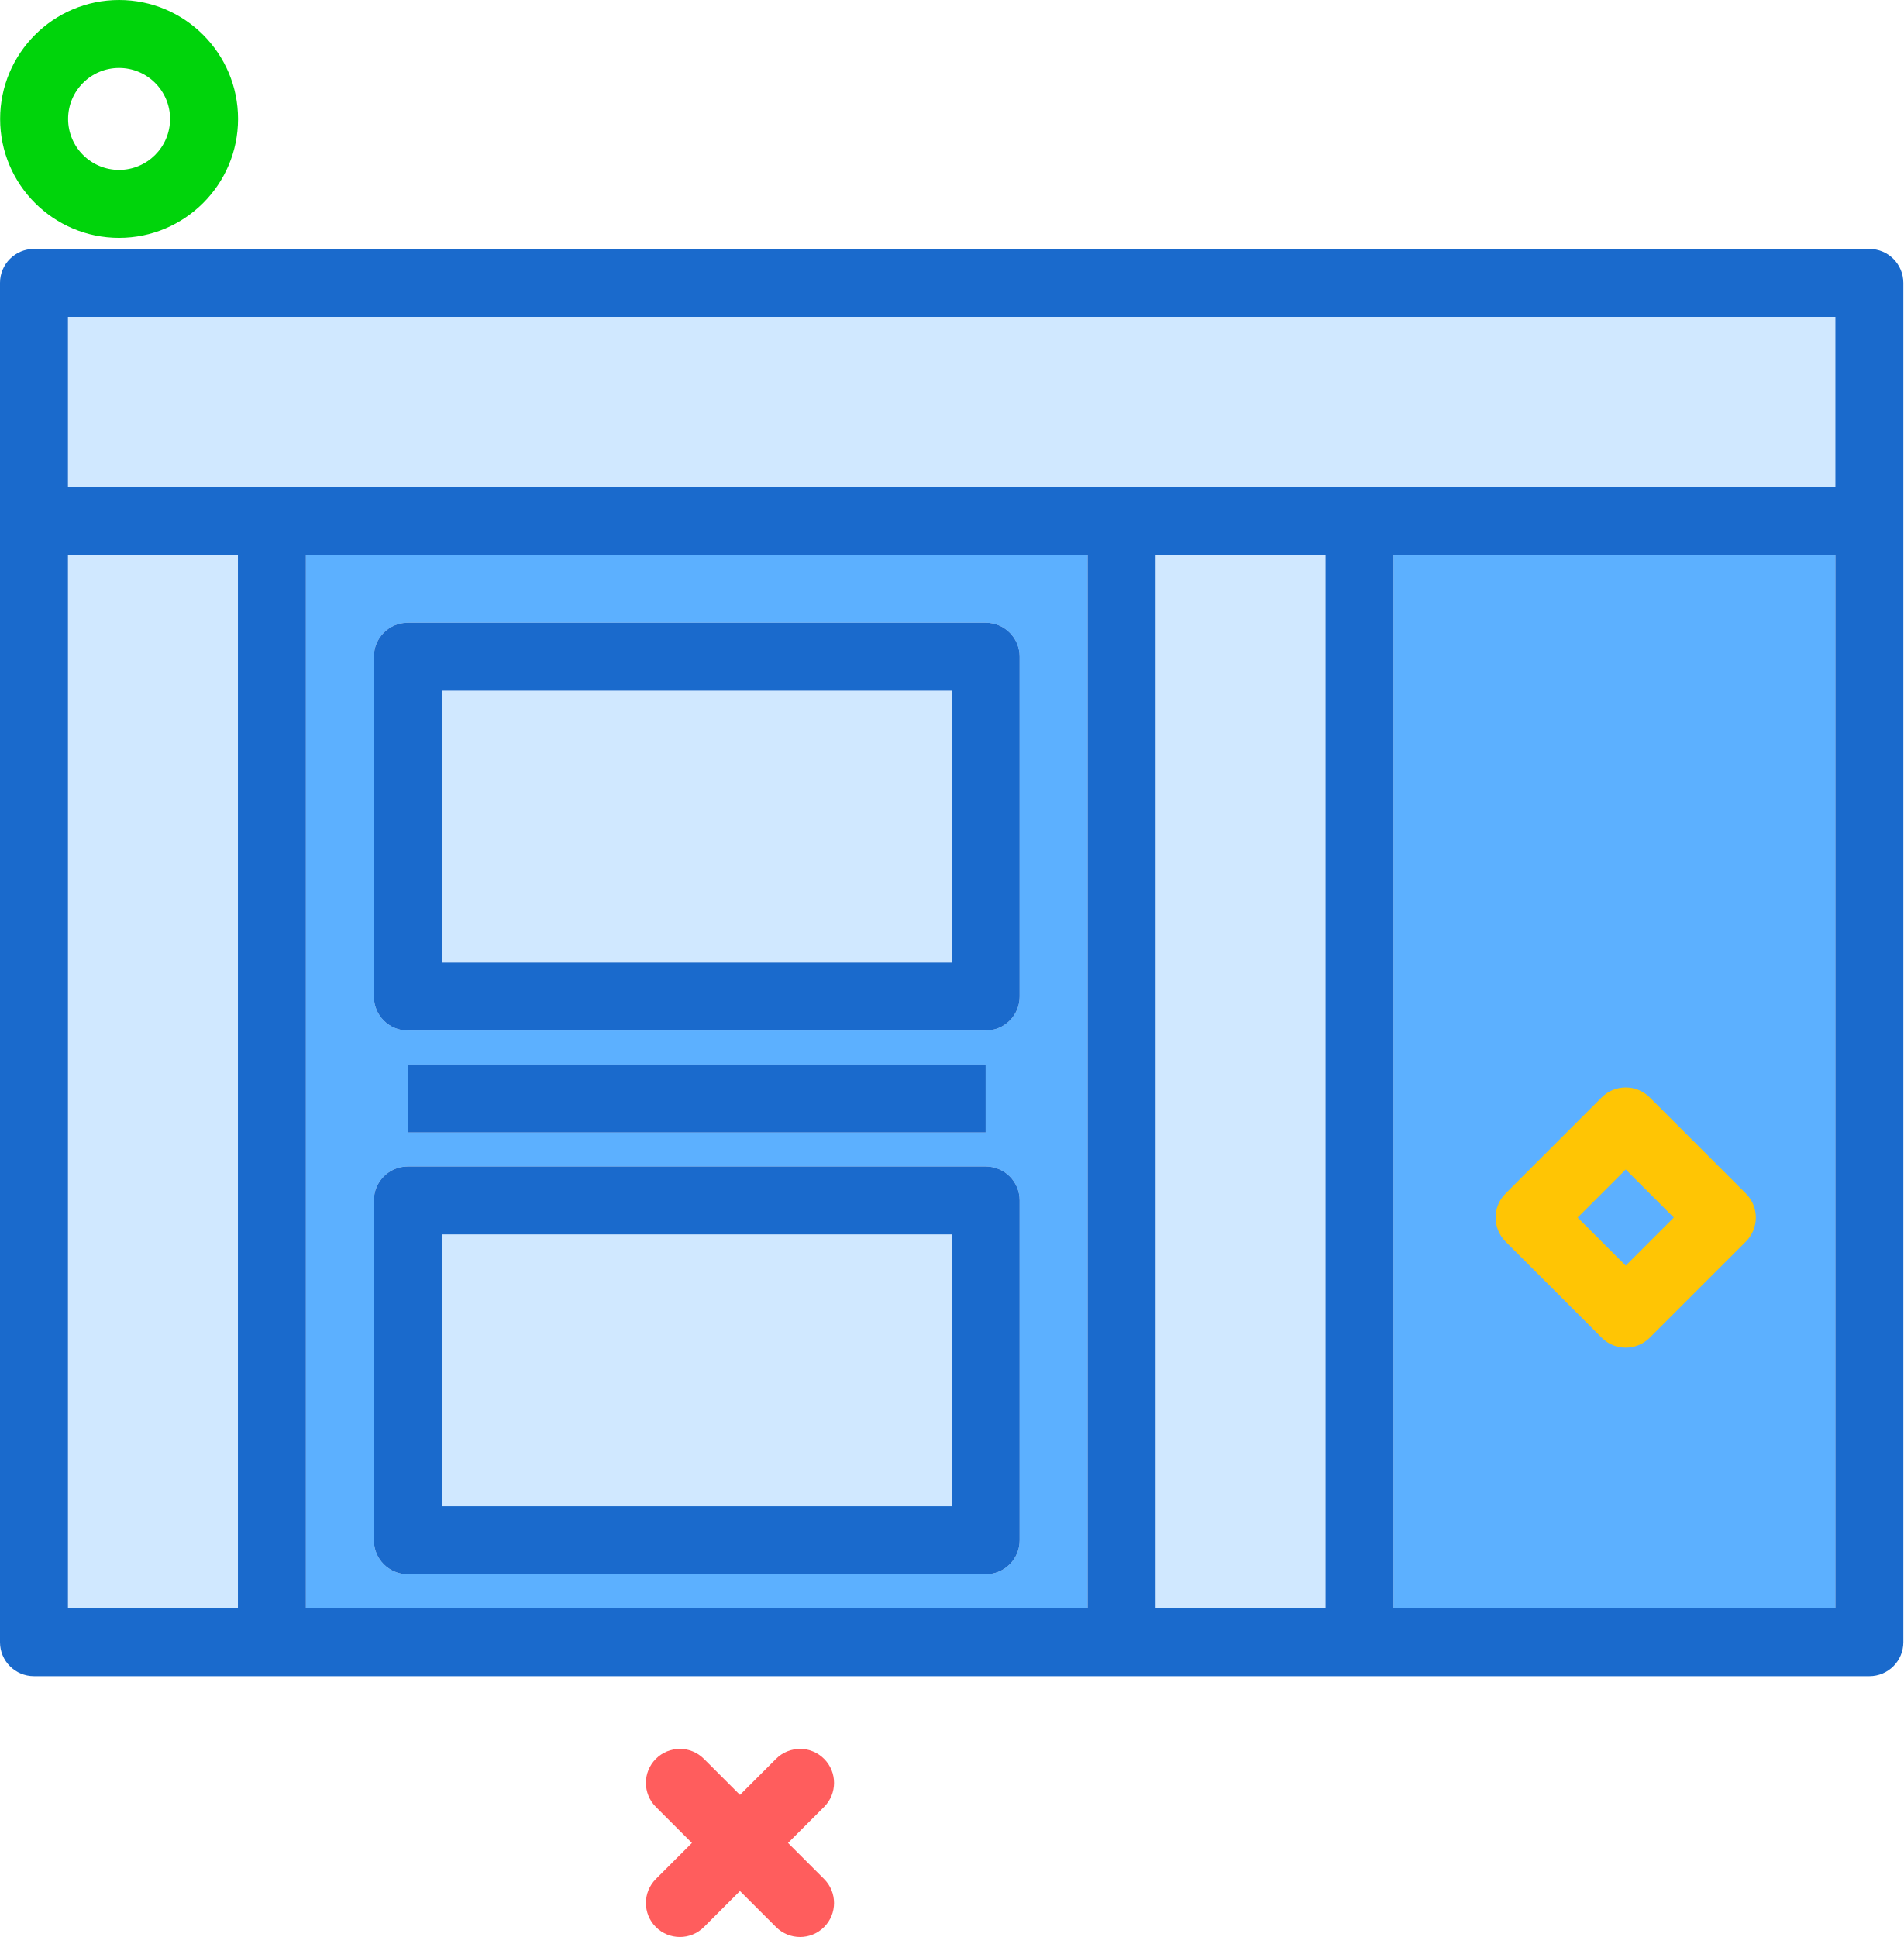
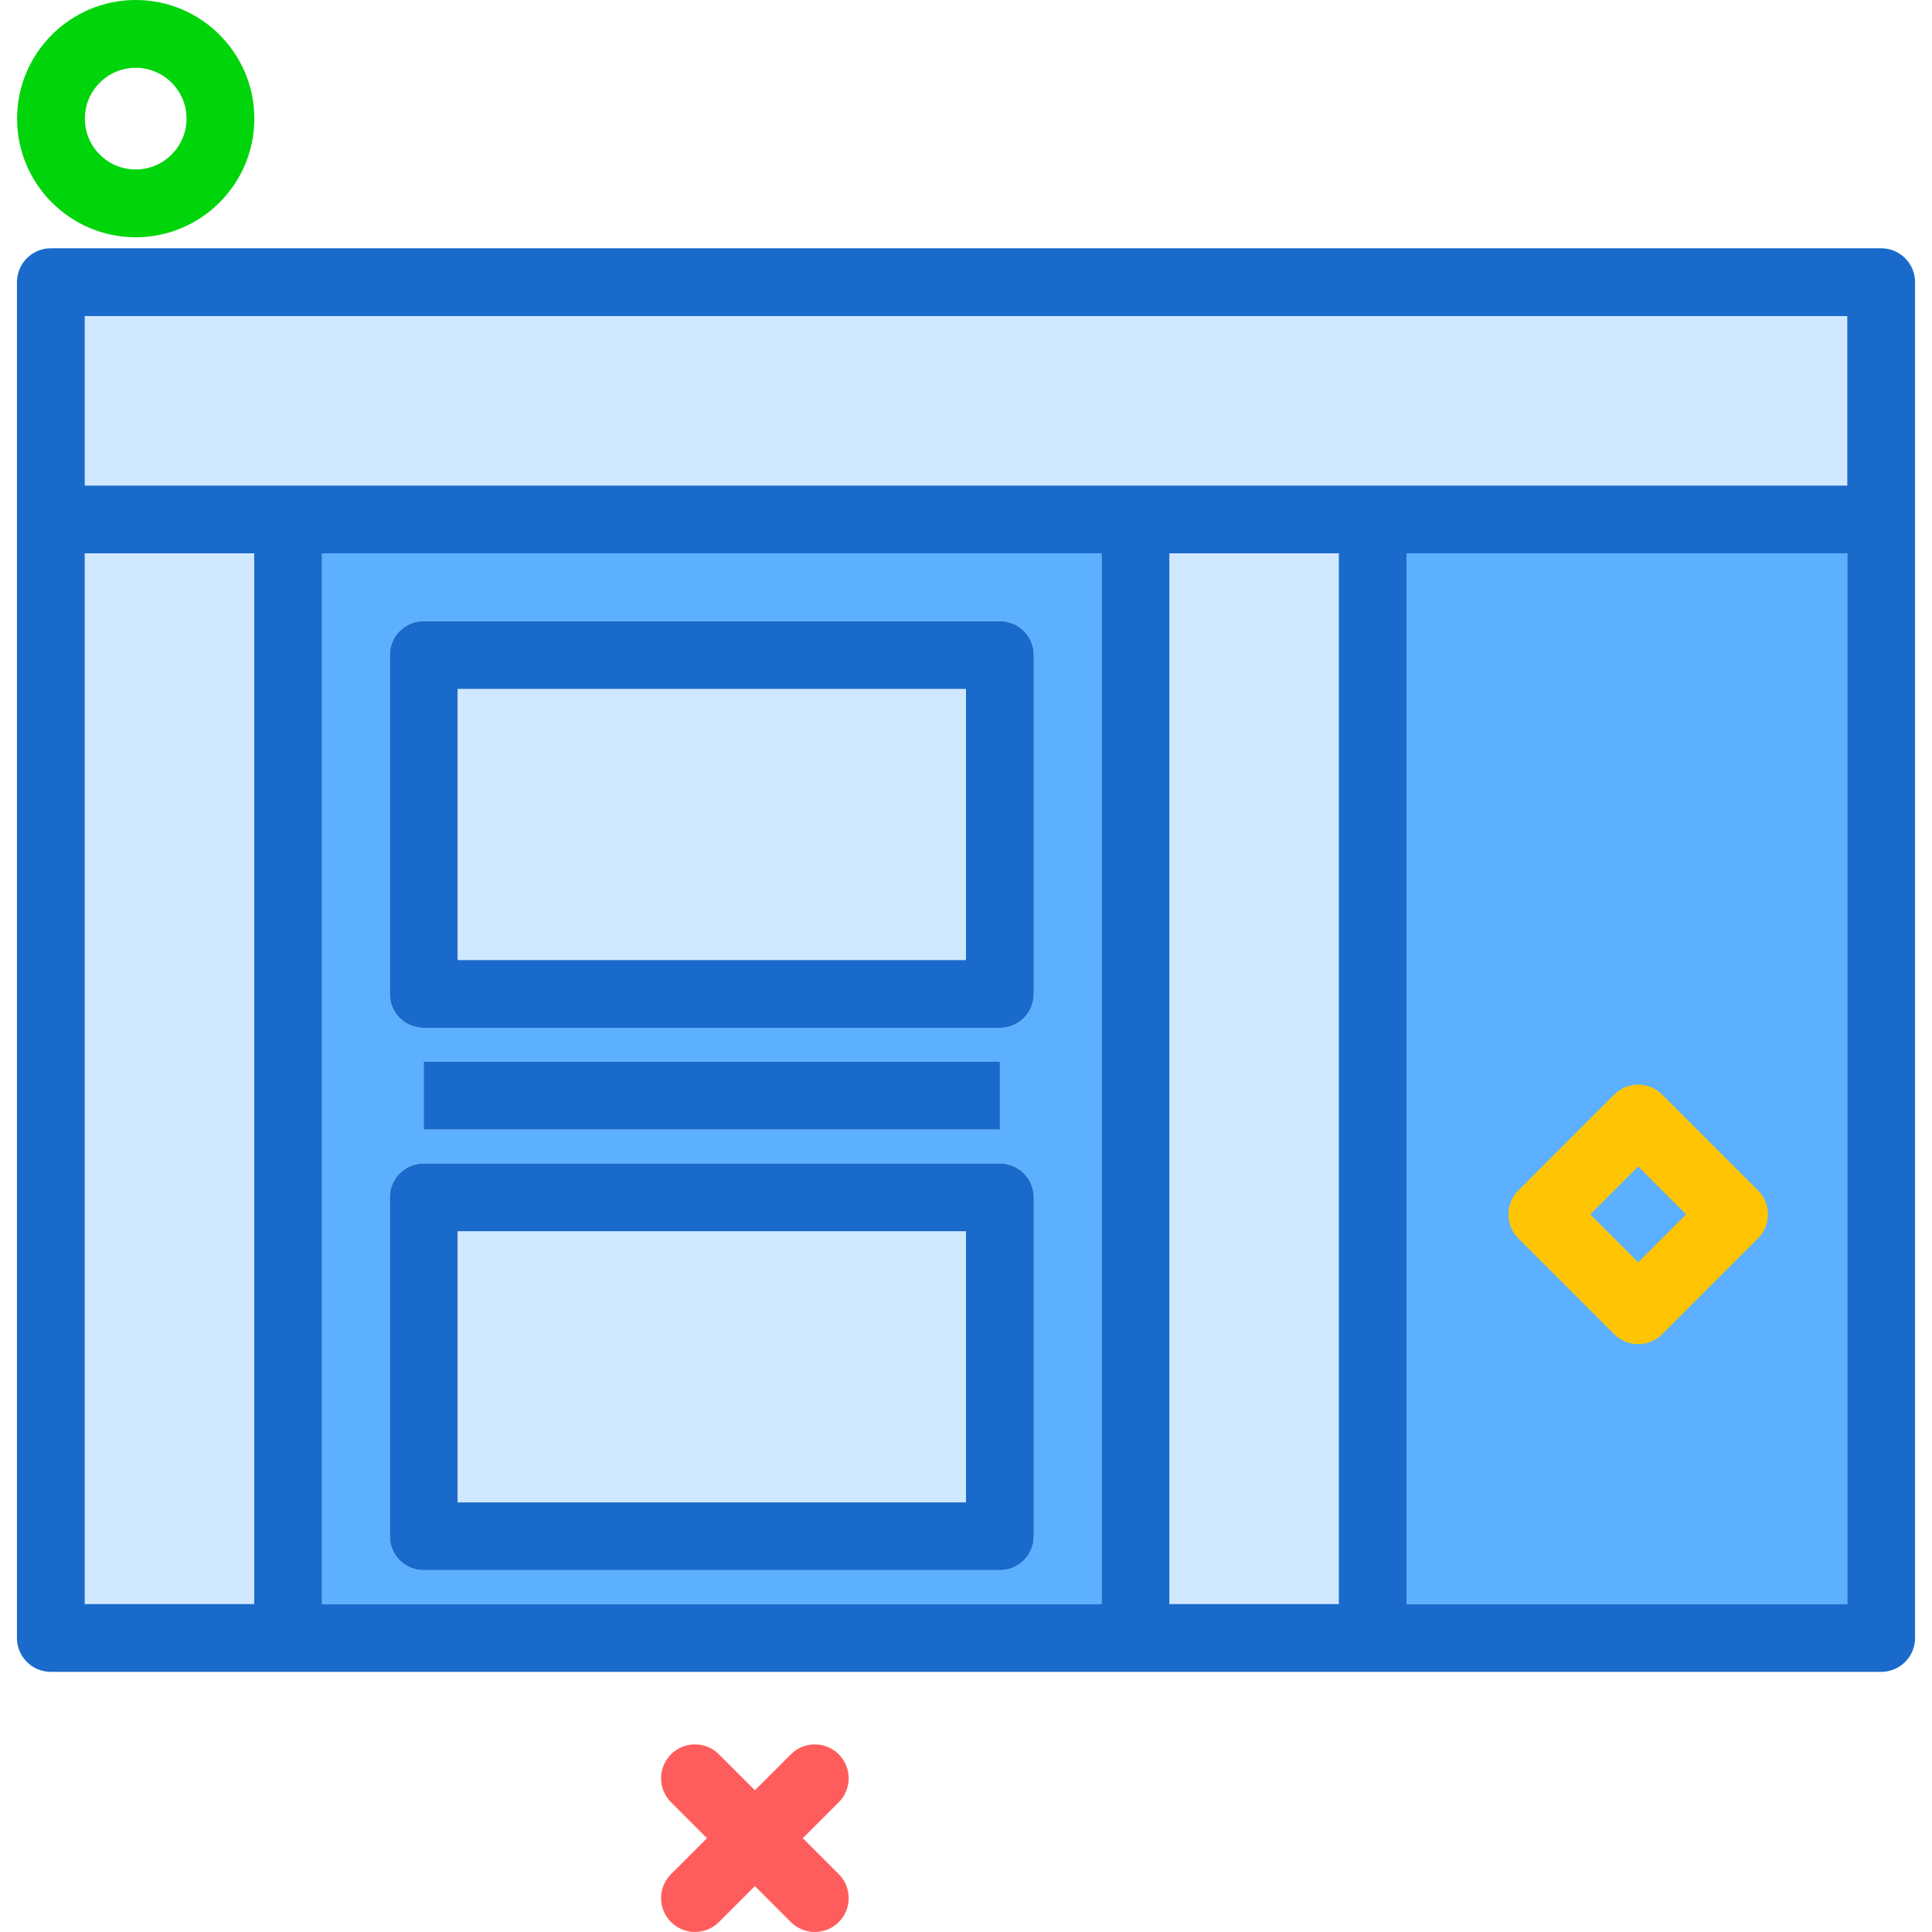
- <svg xmlns="http://www.w3.org/2000/svg" version="1.1" id="onepagelayout" x="0px" y="0px" viewBox="0 0 224 228" enable-background="new 0 0 224 228" xml:space="preserve">
+ <svg xmlns="http://www.w3.org/2000/svg" version="1.1" id="onepagelayout" x="0px" y="0px" viewBox="0 0 224 228" width="100px" height="100px" enable-background="new 0 0 224 228" xml:space="preserve">
  <g>
    <rect x="136" y="65.301" fill="#D0E8FF" width="20" height="124" />
    <rect x="52" y="145.301" fill="#D0E8FF" width="60" height="32" />
    <rect x="8" y="65.301" fill="#D0E8FF" width="20" height="124" />
    <polygon fill="#D0E8FF" points="132,57.301 160,57.301 216,57.301 216,37.301 8,37.301 8,57.301 32,57.301  " />
    <rect x="164" y="65.301" fill="#5CB0FF" width="52" height="124" />
    <rect x="52" y="81.301" fill="#D0E8FF" width="60" height="32" />
    <path fill="#5CB0FF" d="M36,65.301v124h92v-124H36z M120,181.301c0,2.211-1.789,4-4,4H48c-2.211,0-4-1.789-4-4v-40   c0-2.211,1.789-4,4-4h68c2.211,0,4,1.789,4,4V181.301z M48,133.301v-8h68v8H48z M120,117.301c0,2.211-1.789,4-4,4H48   c-2.211,0-4-1.789-4-4v-40c0-2.211,1.789-4,4-4h68c2.211,0,4,1.789,4,4V117.301z" />
    <path fill="#1A6ACC" d="M220,29.301H4c-2.211,0-4,1.789-4,4v28v132c0,2.211,1.789,4,4,4h28h100h28h60c2.211,0,4-1.789,4-4   v-132v-28C224,31.09,222.211,29.301,220,29.301z M8,37.301h208v20h-56h-28H32H8V37.301z M156,65.301v124h-20v-124H156z    M8,65.301h20v124H8V65.301z M36,189.301v-124h92v124H36z M216,189.301h-52v-124h52V189.301z" />
    <path fill="#1A6ACC" d="M116,73.301H48c-2.211,0-4,1.789-4,4v40c0,2.211,1.789,4,4,4h68c2.211,0,4-1.789,4-4v-40   C120,75.09,118.211,73.301,116,73.301z M112,113.301H52v-32h60V113.301z" />
    <path fill="#1A6ACC" d="M116,137.301H48c-2.211,0-4,1.789-4,4v40c0,2.211,1.789,4,4,4h68c2.211,0,4-1.789,4-4v-40   C120,139.09,118.211,137.301,116,137.301z M112,177.301H52v-32h60V177.301z" />
    <rect x="48" y="125.301" fill="#1A6ACC" width="68" height="8" />
  </g>
  <path fill="#FF5D5D" d="M80.015,228c-1.023,0-2.048-0.391-2.828-1.172c-1.562-1.562-1.562-4.095,0-5.656l14.143-14.142  c1.562-1.562,4.096-1.562,5.656,0c1.562,1.562,1.562,4.095,0,5.656l-14.143,14.142  C82.061,227.609,81.038,228,80.015,228z" />
  <path fill="#FF5D5D" d="M94.157,228c-1.023,0-2.047-0.391-2.828-1.172l-14.143-14.142  c-1.562-1.562-1.562-4.095,0-5.656c1.56-1.562,4.094-1.562,5.656,0l14.143,14.142  c1.562,1.562,1.562,4.095,0,5.656C96.205,227.609,95.181,228,94.157,228z" />
  <path fill="#00D40B" d="M14.015,28c-7.72,0-14-6.28-14-14s6.28-14,14-14s14,6.28,14,14S21.734,28,14.015,28z M14.015,8  c-3.309,0-6,2.691-6,6s2.691,6,6,6s6-2.691,6-6S17.323,8,14.015,8z" />
  <path fill="#FFC504" d="M191.328,158.627c-1.023,0-2.047-0.391-2.828-1.172l-11.313-11.313  c-1.562-1.562-1.562-4.095,0-5.656L188.5,129.172c1.56-1.562,4.094-1.562,5.656,0l11.315,11.313  c0.75,0.75,1.172,1.768,1.172,2.828s-0.422,2.078-1.172,2.828l-11.315,11.313  C193.375,158.236,192.352,158.627,191.328,158.627z M185.672,143.314l5.656,5.657l5.657-5.657l-5.657-5.657  L185.672,143.314z" />
</svg>
